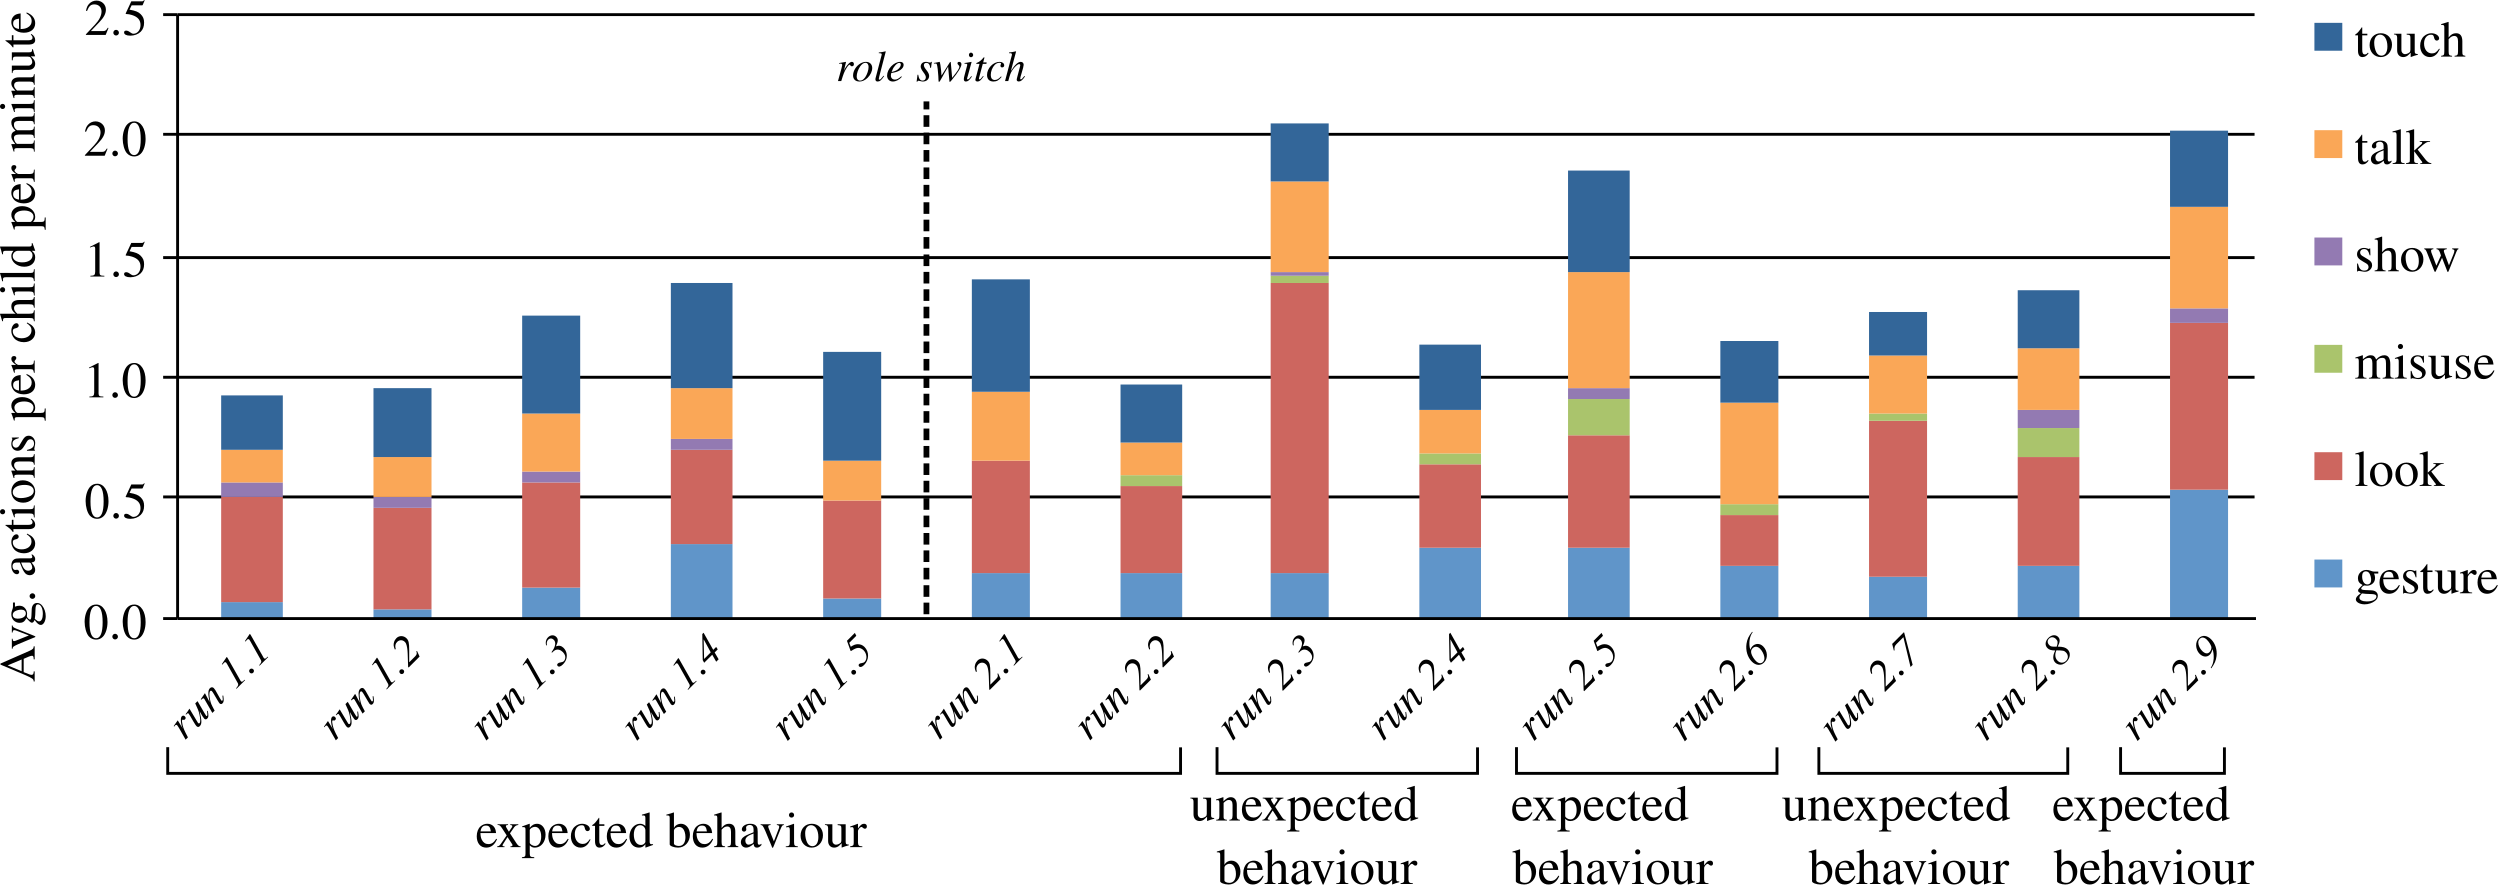
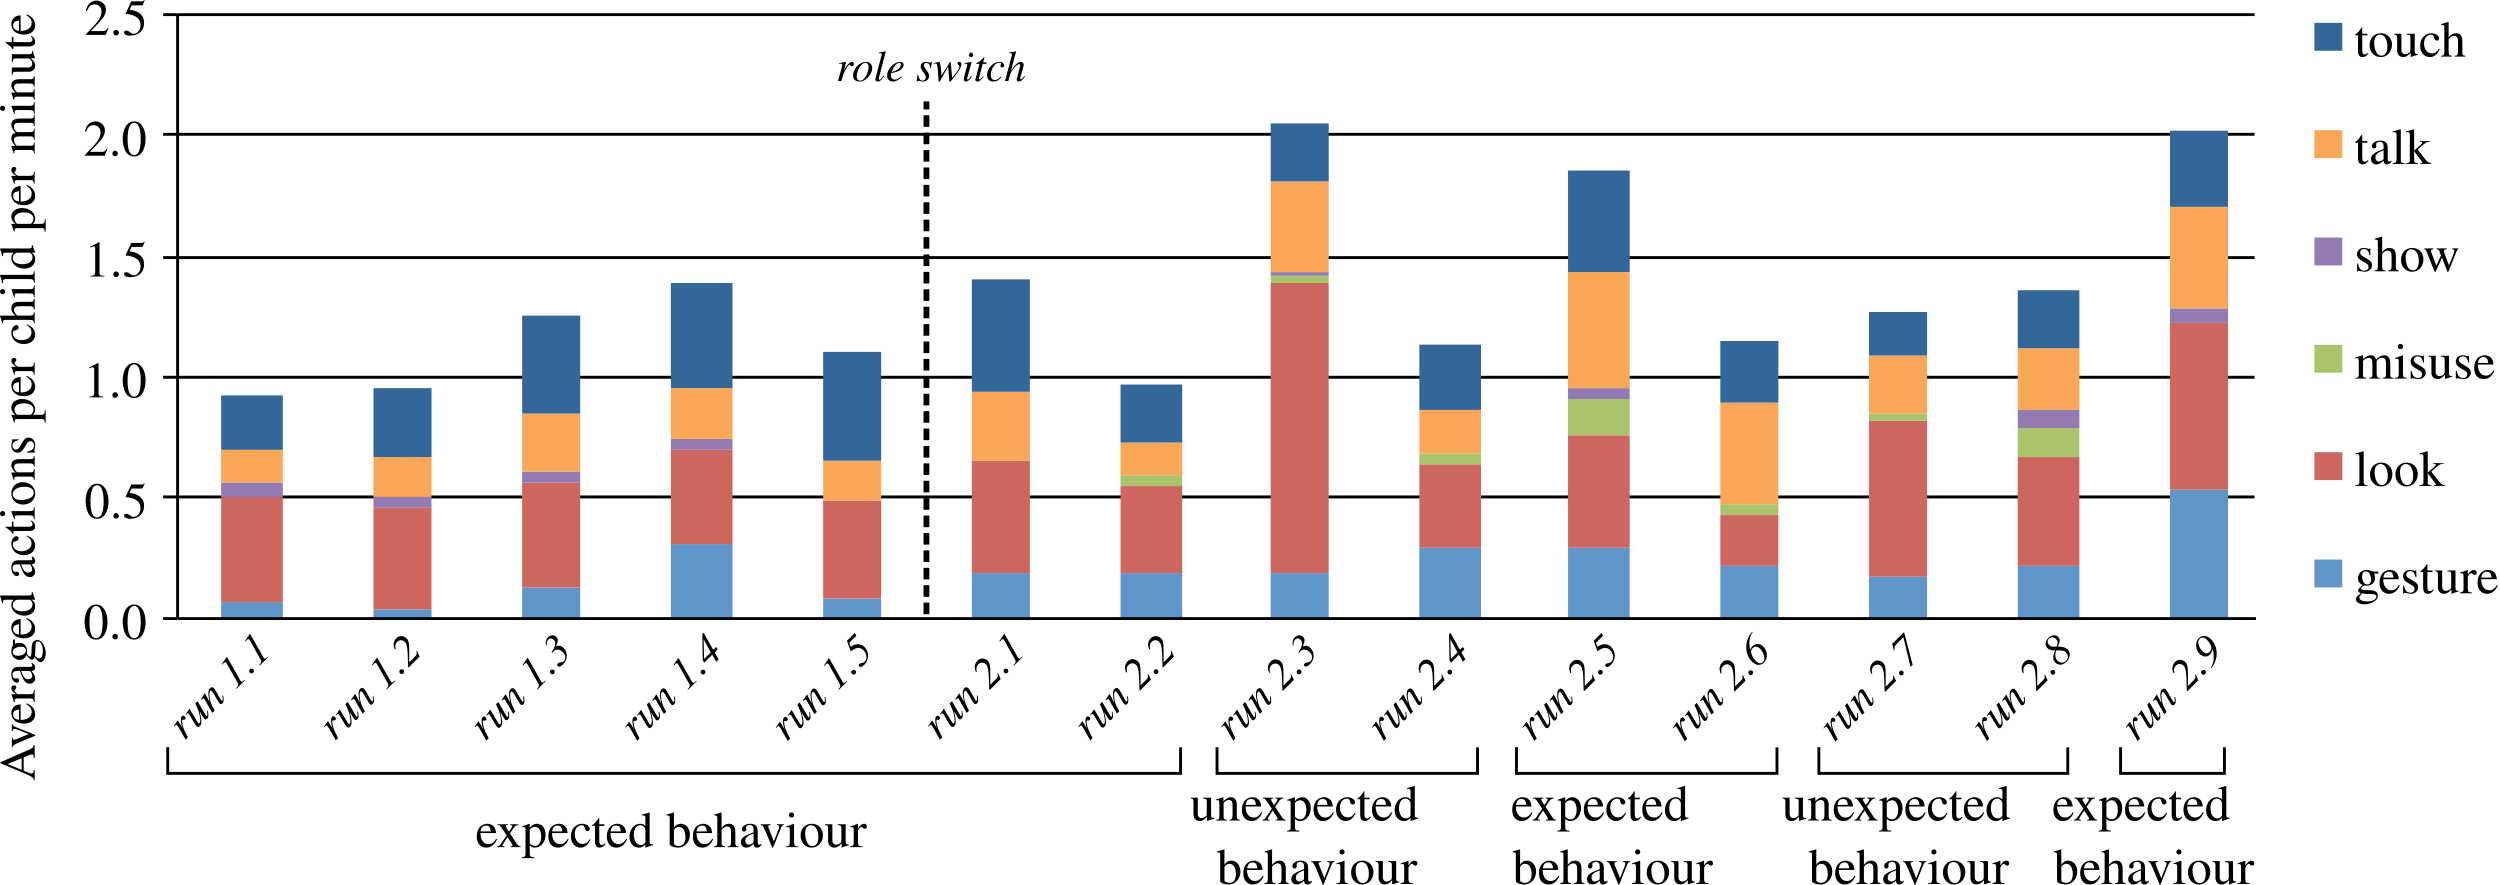
<svg xmlns="http://www.w3.org/2000/svg" id="svg2" version="1.1" width="861.719" height="304.945" xml:space="preserve">
  <defs id="defs6">
    <clipPath clipPathUnits="userSpaceOnUse" id="clipPath18">
      <path d="M 0,0 747,0 747,300 0,300 0,0 Z" id="path20" />
    </clipPath>
    <clipPath clipPathUnits="userSpaceOnUse" id="clipPath30">
      <path d="m 1,2 744,0 0,297 -744,0 0,-297 z" id="path32" />
    </clipPath>
    <clipPath clipPathUnits="userSpaceOnUse" id="clipPath40">
      <path d="m 1,2 744,0 0,297 -744,0 0,-297 z" id="path42" />
    </clipPath>
    <clipPath clipPathUnits="userSpaceOnUse" id="clipPath52">
      <path d="m 38,86 621,0 0,167 -621,0 0,-167 z" id="path54" />
    </clipPath>
    <clipPath clipPathUnits="userSpaceOnUse" id="clipPath62">
      <path d="m 38,86 621,0 0,167 -621,0 0,-167 z" id="path64" />
    </clipPath>
    <clipPath clipPathUnits="userSpaceOnUse" id="clipPath72">
      <path d="m 38,86 621,0 0,167 -621,0 0,-167 z" id="path74" />
    </clipPath>
    <clipPath clipPathUnits="userSpaceOnUse" id="clipPath82">
      <path d="m 38,86 621,0 0,167 -621,0 0,-167 z" id="path84" />
    </clipPath>
    <clipPath clipPathUnits="userSpaceOnUse" id="clipPath92">
      <path d="m 38,86 621,0 0,167 -621,0 0,-167 z" id="path94" />
    </clipPath>
    <clipPath clipPathUnits="userSpaceOnUse" id="clipPath102">
      <path d="m 38,86 621,0 0,167 -621,0 0,-167 z" id="path104" />
    </clipPath>
    <clipPath clipPathUnits="userSpaceOnUse" id="clipPath112">
      <path d="m 1,2 744,0 0,297 -744,0 0,-297 z" id="path114" />
    </clipPath>
    <clipPath clipPathUnits="userSpaceOnUse" id="clipPath124">
      <path d="m 1,2 744,0 0,297 -744,0 0,-297 z" id="path126" />
    </clipPath>
    <clipPath clipPathUnits="userSpaceOnUse" id="clipPath136">
      <path d="m 1,2 744,0 0,297 -744,0 0,-297 z" id="path138" />
    </clipPath>
    <clipPath clipPathUnits="userSpaceOnUse" id="clipPath148">
      <path d="m 1,2 744,0 0,297 -744,0 0,-297 z" id="path150" />
    </clipPath>
    <clipPath clipPathUnits="userSpaceOnUse" id="clipPath160">
      <path d="m 1,2 744,0 0,297 -744,0 0,-297 z" id="path162" />
    </clipPath>
    <clipPath clipPathUnits="userSpaceOnUse" id="clipPath172">
      <path d="m 1,2 744,0 0,297 -744,0 0,-297 z" id="path174" />
    </clipPath>
    <clipPath clipPathUnits="userSpaceOnUse" id="clipPath184">
      <path d="m 1,2 744,0 0,297 -744,0 0,-297 z" id="path186" />
    </clipPath>
    <clipPath clipPathUnits="userSpaceOnUse" id="clipPath198">
      <path d="m 1,2 744,0 0,297 -744,0 0,-297 z" id="path200" />
    </clipPath>
    <clipPath clipPathUnits="userSpaceOnUse" id="clipPath212">
      <path d="m 1,2 744,0 0,297 -744,0 0,-297 z" id="path214" />
    </clipPath>
    <clipPath clipPathUnits="userSpaceOnUse" id="clipPath226">
      <path d="m 1,2 744,0 0,297 -744,0 0,-297 z" id="path228" />
    </clipPath>
    <clipPath clipPathUnits="userSpaceOnUse" id="clipPath240">
      <path d="m 1,2 744,0 0,297 -744,0 0,-297 z" id="path242" />
    </clipPath>
    <clipPath clipPathUnits="userSpaceOnUse" id="clipPath254">
      <path d="m 1,2 744,0 0,297 -744,0 0,-297 z" id="path256" />
    </clipPath>
    <clipPath clipPathUnits="userSpaceOnUse" id="clipPath268">
      <path d="m 1,2 744,0 0,297 -744,0 0,-297 z" id="path270" />
    </clipPath>
    <clipPath clipPathUnits="userSpaceOnUse" id="clipPath282">
      <path d="m 1,2 744,0 0,297 -744,0 0,-297 z" id="path284" />
    </clipPath>
    <clipPath clipPathUnits="userSpaceOnUse" id="clipPath296">
      <path d="m 1,2 744,0 0,297 -744,0 0,-297 z" id="path298" />
    </clipPath>
    <clipPath clipPathUnits="userSpaceOnUse" id="clipPath310">
      <path d="m 1,2 744,0 0,297 -744,0 0,-297 z" id="path312" />
    </clipPath>
    <clipPath clipPathUnits="userSpaceOnUse" id="clipPath324">
      <path d="m 1,2 744,0 0,297 -744,0 0,-297 z" id="path326" />
    </clipPath>
    <clipPath clipPathUnits="userSpaceOnUse" id="clipPath338">
      <path d="m 1,2 744,0 0,297 -744,0 0,-297 z" id="path340" />
    </clipPath>
    <clipPath clipPathUnits="userSpaceOnUse" id="clipPath352">
      <path d="m 1,2 744,0 0,297 -744,0 0,-297 z" id="path354" />
    </clipPath>
    <clipPath clipPathUnits="userSpaceOnUse" id="clipPath366">
      <path d="m 1,2 744,0 0,297 -744,0 0,-297 z" id="path368" />
    </clipPath>
    <clipPath clipPathUnits="userSpaceOnUse" id="clipPath380">
      <path d="m 1,2 744,0 0,297 -744,0 0,-297 z" id="path382" />
    </clipPath>
    <clipPath clipPathUnits="userSpaceOnUse" id="clipPath394">
      <path d="m 1,2 744,0 0,297 -744,0 0,-297 z" id="path396" />
    </clipPath>
    <clipPath clipPathUnits="userSpaceOnUse" id="clipPath408">
      <path d="m 1,2 744,0 0,297 -744,0 0,-297 z" id="path410" />
    </clipPath>
    <clipPath clipPathUnits="userSpaceOnUse" id="clipPath422">
      <path d="m 1,2 744,0 0,297 -744,0 0,-297 z" id="path424" />
    </clipPath>
    <clipPath clipPathUnits="userSpaceOnUse" id="clipPath436">
      <path d="m 1,2 744,0 0,297 -744,0 0,-297 z" id="path438" />
    </clipPath>
    <clipPath clipPathUnits="userSpaceOnUse" id="clipPath450">
      <path d="m 1,2 744,0 0,297 -744,0 0,-297 z" id="path452" />
    </clipPath>
    <clipPath clipPathUnits="userSpaceOnUse" id="clipPath464">
      <path d="m 1,2 744,0 0,297 -744,0 0,-297 z" id="path466" />
    </clipPath>
    <clipPath clipPathUnits="userSpaceOnUse" id="clipPath478">
      <path d="m 1,2 744,0 0,297 -744,0 0,-297 z" id="path480" />
    </clipPath>
    <clipPath clipPathUnits="userSpaceOnUse" id="clipPath492">
      <path d="m 1,2 744,0 0,297 -744,0 0,-297 z" id="path494" />
    </clipPath>
    <clipPath clipPathUnits="userSpaceOnUse" id="clipPath506">
      <path d="m 1,2 744,0 0,297 -744,0 0,-297 z" id="path508" />
    </clipPath>
    <clipPath clipPathUnits="userSpaceOnUse" id="clipPath520">
      <path d="m 1,2 744,0 0,297 -744,0 0,-297 z" id="path522" />
    </clipPath>
    <clipPath clipPathUnits="userSpaceOnUse" id="clipPath534">
      <path d="m 1,2 744,0 0,297 -744,0 0,-297 z" id="path536" />
    </clipPath>
    <clipPath clipPathUnits="userSpaceOnUse" id="clipPath548">
      <path d="m 1,2 744,0 0,297 -744,0 0,-297 z" id="path550" />
    </clipPath>
    <clipPath clipPathUnits="userSpaceOnUse" id="clipPath562">
      <path d="m 1,2 744,0 0,297 -744,0 0,-297 z" id="path564" />
    </clipPath>
    <clipPath clipPathUnits="userSpaceOnUse" id="clipPath576">
      <path d="m 1,2 744,0 0,297 -744,0 0,-297 z" id="path578" />
    </clipPath>
    <clipPath clipPathUnits="userSpaceOnUse" id="clipPath586">
      <path d="m 1,2 744,0 0,297 -744,0 0,-297 z" id="path588" />
    </clipPath>
    <clipPath clipPathUnits="userSpaceOnUse" id="clipPath600">
      <path d="m 1,2 744,0 0,297 -744,0 0,-297 z" id="path602" />
    </clipPath>
    <clipPath clipPathUnits="userSpaceOnUse" id="clipPath610">
      <path d="m 1,2 744,0 0,297 -744,0 0,-297 z" id="path612" />
    </clipPath>
    <clipPath clipPathUnits="userSpaceOnUse" id="clipPath624">
      <path d="m 1,2 744,0 0,297 -744,0 0,-297 z" id="path626" />
    </clipPath>
    <clipPath clipPathUnits="userSpaceOnUse" id="clipPath634">
      <path d="m 1,2 744,0 0,297 -744,0 0,-297 z" id="path636" />
    </clipPath>
    <clipPath clipPathUnits="userSpaceOnUse" id="clipPath648">
      <path d="m 1,2 744,0 0,297 -744,0 0,-297 z" id="path650" />
    </clipPath>
    <clipPath clipPathUnits="userSpaceOnUse" id="clipPath658">
      <path d="m 1,2 744,0 0,297 -744,0 0,-297 z" id="path660" />
    </clipPath>
    <clipPath clipPathUnits="userSpaceOnUse" id="clipPath672">
      <path d="m 1,2 744,0 0,297 -744,0 0,-297 z" id="path674" />
    </clipPath>
    <clipPath clipPathUnits="userSpaceOnUse" id="clipPath682">
      <path d="m 1,2 744,0 0,297 -744,0 0,-297 z" id="path684" />
    </clipPath>
    <clipPath clipPathUnits="userSpaceOnUse" id="clipPath696">
      <path d="m 1,2 744,0 0,297 -744,0 0,-297 z" id="path698" />
    </clipPath>
    <clipPath clipPathUnits="userSpaceOnUse" id="clipPath706">
      <path d="m 1,2 744,0 0,297 -744,0 0,-297 z" id="path708" />
    </clipPath>
    <clipPath clipPathUnits="userSpaceOnUse" id="clipPath720">
      <path d="M 0,0 747,0 747,300 0,300 0,0 Z" id="path722" />
    </clipPath>
  </defs>
  <g id="g10" transform="matrix(1.25,0,0,-1.25,12.48361,321.04)">
    <g id="g12" />
    <g id="g26">
      <g id="g28" clip-path="url(#clipPath30)" />
    </g>
    <path id="path46" style="fill:none;stroke:#000000;stroke-width:0.8;stroke-linecap:butt;stroke-linejoin:round;stroke-miterlimit:10;stroke-opacity:1;stroke-dasharray:none" d="m 39.029,119.8 572.68,0 m -572.68,33 572.68,0 m -572.68,33 572.68,0 m -572.68,34 572.68,0 m -572.68,33 572.68,0" />
    <g id="g4564">
      <path id="path4470" d="m 51,90.8 17,0 0,-4.54 -17,0 0,4.54 z" style="fill:#6095c9;fill-opacity:1;fill-rule:nonzero;stroke:none" />
      <path id="path4312" d="m 51,119.8 17,0 0,-29 -17,0 0,29 z" style="fill:#cd665f;fill-opacity:1;fill-rule:nonzero;stroke:none" />
      <path id="path4442" d="m 51,123.8 17,0 0,-4 -17,0 0,4 z" style="fill:#937ab2;fill-opacity:1;fill-rule:nonzero;stroke:none" />
      <path id="path4395" d="m 51,132.8 17,0 0,-9 -17,0 0,9 z" style="fill:#faa757;fill-opacity:1;fill-rule:nonzero;stroke:none" />
      <path id="path4423" d="m 51,147.8 17,0 0,-15 -17,0 0,15 z" style="fill:#336699;fill-opacity:1;fill-rule:nonzero;stroke:none" />
    </g>
    <g id="g4557">
      <path id="path4468" d="m 93,88.8 16,0 0,-2.54 -16,0 0,2.54 z" style="fill:#6095c9;fill-opacity:1;fill-rule:nonzero;stroke:none" />
      <path id="path4310" d="m 93,116.8 16,0 0,-28 -16,0 0,28 z" style="fill:#cd665f;fill-opacity:1;fill-rule:nonzero;stroke:none" />
      <path id="path4440" d="m 93,119.8 16,0 0,-3 -16,0 0,3 z" style="fill:#937ab2;fill-opacity:1;fill-rule:nonzero;stroke:none" />
      <path id="path4393" d="m 93,130.8 16,0 0,-11 -16,0 0,11 z" style="fill:#faa757;fill-opacity:1;fill-rule:nonzero;stroke:none" />
      <path id="path4421" d="m 93,149.8 16,0 0,-19 -16,0 0,19 z" style="fill:#336699;fill-opacity:1;fill-rule:nonzero;stroke:none" />
    </g>
    <g id="g4550">
      <path id="path4466" d="m 134,94.8 16,0 0,-8.54 -16,0 0,8.54 z" style="fill:#6095c9;fill-opacity:1;fill-rule:nonzero;stroke:none" />
      <path id="path4308" d="m 134,123.8 16,0 0,-29 -16,0 0,29 z" style="fill:#cd665f;fill-opacity:1;fill-rule:nonzero;stroke:none" />
      <path id="path4438" d="m 134,126.8 16,0 0,-3 -16,0 0,3 z" style="fill:#937ab2;fill-opacity:1;fill-rule:nonzero;stroke:none" />
      <path id="path4391" d="m 134,142.8 16,0 0,-16 -16,0 0,16 z" style="fill:#faa757;fill-opacity:1;fill-rule:nonzero;stroke:none" />
      <path id="path4419" d="m 134,169.8 16,0 0,-27 -16,0 0,27 z" style="fill:#336699;fill-opacity:1;fill-rule:nonzero;stroke:none" />
    </g>
    <g id="g4543">
      <path id="path4464" d="m 175,106.8 17,0 0,-20.54 -17,0 0,20.54 z" style="fill:#6095c9;fill-opacity:1;fill-rule:nonzero;stroke:none" />
      <path id="path4306" d="m 175,132.8 17,0 0,-26 -17,0 0,26 z" style="fill:#cd665f;fill-opacity:1;fill-rule:nonzero;stroke:none" />
      <path id="path4436" d="m 175,135.8 17,0 0,-3 -17,0 0,3 z" style="fill:#937ab2;fill-opacity:1;fill-rule:nonzero;stroke:none" />
      <path id="path4389" d="m 175,149.8 17,0 0,-14 -17,0 0,14 z" style="fill:#faa757;fill-opacity:1;fill-rule:nonzero;stroke:none" />
      <path id="path4417" d="m 175,178.8 17,0 0,-29 -17,0 0,29 z" style="fill:#336699;fill-opacity:1;fill-rule:nonzero;stroke:none" />
    </g>
    <g id="g4537">
      <path id="path4462" d="m 217,91.8 16,0 0,-5.54 -16,0 0,5.54 z" style="fill:#6095c9;fill-opacity:1;fill-rule:nonzero;stroke:none" />
      <path id="path4304" d="m 217,118.8 16,0 0,-27 -16,0 0,27 z" style="fill:#cd665f;fill-opacity:1;fill-rule:nonzero;stroke:none" />
      <path id="path4387" d="m 217,129.8 16,0 0,-11 -16,0 0,11 z" style="fill:#faa757;fill-opacity:1;fill-rule:nonzero;stroke:none" />
      <path id="path4415" d="m 217,159.8 16,0 0,-30 -16,0 0,30 z" style="fill:#336699;fill-opacity:1;fill-rule:nonzero;stroke:none" />
    </g>
    <g id="g4531">
      <path id="path4460" d="m 258,98.8 16,0 0,-12.54 -16,0 0,12.54 z" style="fill:#6095c9;fill-opacity:1;fill-rule:nonzero;stroke:none" />
      <path id="path4302" d="m 258,129.8 16,0 0,-31 -16,0 0,31 z" style="fill:#cd665f;fill-opacity:1;fill-rule:nonzero;stroke:none" />
      <path id="path4385" d="m 258,148.8 16,0 0,-19 -16,0 0,19 z" style="fill:#faa757;fill-opacity:1;fill-rule:nonzero;stroke:none" />
      <path id="path4413" d="m 258,179.8 16,0 0,-31 -16,0 0,31 z" style="fill:#336699;fill-opacity:1;fill-rule:nonzero;stroke:none" />
    </g>
    <g id="g4524">
      <path id="path4458" d="m 299,98.8 17,0 0,-12.54 -17,0 0,12.54 z" style="fill:#6095c9;fill-opacity:1;fill-rule:nonzero;stroke:none" />
      <path id="path4300" d="m 299,122.8 17,0 0,-24 -17,0 0,24 z" style="fill:#cd665f;fill-opacity:1;fill-rule:nonzero;stroke:none" />
      <path id="path4364" d="m 299,125.8 17,0 0,-3 -17,0 0,3 z" style="fill:#aac46c;fill-opacity:1;fill-rule:nonzero;stroke:none" />
      <path id="path4383" d="m 299,134.8 17,0 0,-9 -17,0 0,9 z" style="fill:#faa757;fill-opacity:1;fill-rule:nonzero;stroke:none" />
      <path id="path4411" d="m 299,150.8 17,0 0,-16 -17,0 0,16 z" style="fill:#336699;fill-opacity:1;fill-rule:nonzero;stroke:none" />
    </g>
    <g id="g4472" transform="translate(-41.6,0)">
      <path id="path4456" d="m 382,98.8 16,0 0,-12.54 -16,0 0,12.54 z" style="fill:#6095c9;fill-opacity:1;fill-rule:nonzero;stroke:none" />
      <path id="path4298" d="m 382,178.8 16,0 0,-80 -16,0 0,80 z" style="fill:#cd665f;fill-opacity:1;fill-rule:nonzero;stroke:none" />
      <path id="path4362" d="m 382,180.8 16,0 0,-2 -16,0 0,2 z" style="fill:#aac46c;fill-opacity:1;fill-rule:nonzero;stroke:none" />
      <path id="path4434" d="m 382,181.8 16,0 0,-1 -16,0 0,1 z" style="fill:#937ab2;fill-opacity:1;fill-rule:nonzero;stroke:none" />
      <path id="path4381" d="m 382,206.8 16,0 0,-25 -16,0 0,25 z" style="fill:#faa757;fill-opacity:1;fill-rule:nonzero;stroke:none" />
      <path id="path4409" d="m 382,222.8 16,0 0,-16 -16,0 0,16 z" style="fill:#336699;fill-opacity:1;fill-rule:nonzero;stroke:none" />
    </g>
    <g id="g4480" transform="translate(-41.6,0)">
      <path id="path4454" d="m 423,105.8 17,0 0,-19.54 -17,0 0,19.54 z" style="fill:#6095c9;fill-opacity:1;fill-rule:nonzero;stroke:none" />
      <path id="path4296" d="m 423,128.8 17,0 0,-23 -17,0 0,23 z" style="fill:#cd665f;fill-opacity:1;fill-rule:nonzero;stroke:none" />
      <path id="path4360" d="m 423,131.8 17,0 0,-3 -17,0 0,3 z" style="fill:#aac46c;fill-opacity:1;fill-rule:nonzero;stroke:none" />
      <path id="path4379" d="m 423,143.8 17,0 0,-12 -17,0 0,12 z" style="fill:#faa757;fill-opacity:1;fill-rule:nonzero;stroke:none" />
      <path id="path4407" d="m 423,161.8 17,0 0,-18 -17,0 0,18 z" style="fill:#336699;fill-opacity:1;fill-rule:nonzero;stroke:none" />
    </g>
    <g id="g4487" transform="translate(-41.6,0)">
      <path id="path4452" d="m 464,105.8 17,0 0,-19.54 -17,0 0,19.54 z" style="fill:#6095c9;fill-opacity:1;fill-rule:nonzero;stroke:none" />
      <path id="path4294" d="m 464,136.8 17,0 0,-31 -17,0 0,31 z" style="fill:#cd665f;fill-opacity:1;fill-rule:nonzero;stroke:none" />
      <path id="path4358" d="m 464,146.8 17,0 0,-10 -17,0 0,10 z" style="fill:#aac46c;fill-opacity:1;fill-rule:nonzero;stroke:none" />
      <path id="path4432" d="m 464,149.8 17,0 0,-3 -17,0 0,3 z" style="fill:#937ab2;fill-opacity:1;fill-rule:nonzero;stroke:none" />
      <path id="path4377" d="m 464,181.8 17,0 0,-32 -17,0 0,32 z" style="fill:#faa757;fill-opacity:1;fill-rule:nonzero;stroke:none" />
      <path id="path4405" d="m 464,209.8 17,0 0,-28 -17,0 0,28 z" style="fill:#336699;fill-opacity:1;fill-rule:nonzero;stroke:none" />
    </g>
    <g id="g4495" transform="translate(-41.6,0)">
      <path id="path4450" d="m 506,100.8 16,0 0,-14.54 -16,0 0,14.54 z" style="fill:#6095c9;fill-opacity:1;fill-rule:nonzero;stroke:none" />
      <path id="path4292" d="m 506,114.8 16,0 0,-14 -16,0 0,14 z" style="fill:#cd665f;fill-opacity:1;fill-rule:nonzero;stroke:none" />
      <path id="path4356" d="m 506,117.8 16,0 0,-3 -16,0 0,3 z" style="fill:#aac46c;fill-opacity:1;fill-rule:nonzero;stroke:none" />
      <path id="path4375" d="m 506,145.8 16,0 0,-28 -16,0 0,28 z" style="fill:#faa757;fill-opacity:1;fill-rule:nonzero;stroke:none" />
      <path id="path4403" d="m 506,162.8 16,0 0,-17 -16,0 0,17 z" style="fill:#336699;fill-opacity:1;fill-rule:nonzero;stroke:none" />
    </g>
    <g id="g4502" transform="translate(-41.6,0)">
      <path id="path4448" d="m 547,97.8 16,0 0,-11.54 -16,0 0,11.54 z" style="fill:#6095c9;fill-opacity:1;fill-rule:nonzero;stroke:none" />
      <path id="path4290" d="m 547,140.8 16,0 0,-43 -16,0 0,43 z" style="fill:#cd665f;fill-opacity:1;fill-rule:nonzero;stroke:none" />
      <path id="path4354" d="m 547,142.8 16,0 0,-2 -16,0 0,2 z" style="fill:#aac46c;fill-opacity:1;fill-rule:nonzero;stroke:none" />
      <path id="path4373" d="m 547,158.8 16,0 0,-16 -16,0 0,16 z" style="fill:#faa757;fill-opacity:1;fill-rule:nonzero;stroke:none" />
      <path id="path4401" d="m 547,170.8 16,0 0,-12 -16,0 0,12 z" style="fill:#336699;fill-opacity:1;fill-rule:nonzero;stroke:none" />
    </g>
    <g id="g4509" transform="translate(-41.6,0)">
      <path id="path4446" d="m 588,100.8 17,0 0,-14.54 -17,0 0,14.54 z" style="fill:#6095c9;fill-opacity:1;fill-rule:nonzero;stroke:none" />
      <path id="path4288" d="m 588,130.8 17,0 0,-30 -17,0 0,30 z" style="fill:#cd665f;fill-opacity:1;fill-rule:nonzero;stroke:none" />
      <path id="path76" d="m 588,138.8 17,0 0,-8 -17,0 0,8 z" style="fill:#aac46c;fill-opacity:1;fill-rule:nonzero;stroke:none" />
      <path id="path4430" d="m 588,143.8 17,0 0,-5 -17,0 0,5 z" style="fill:#937ab2;fill-opacity:1;fill-rule:nonzero;stroke:none" />
      <path id="path4371" d="m 588,160.8 17,0 0,-17 -17,0 0,17 z" style="fill:#faa757;fill-opacity:1;fill-rule:nonzero;stroke:none" />
      <path id="path4399" d="m 588,176.8 17,0 0,-16 -17,0 0,16 z" style="fill:#336699;fill-opacity:1;fill-rule:nonzero;stroke:none" />
    </g>
    <g id="g4517" transform="translate(-41.6,0)">
      <path id="path56" d="m 630,121.8 16,0 0,-35.54 -16,0 0,35.54 z" style="fill:#6095c9;fill-opacity:1;fill-rule:nonzero;stroke:none" />
      <path id="path66" d="m 630,167.8 16,0 0,-46 -16,0 0,46 z" style="fill:#cd665f;fill-opacity:1;fill-rule:nonzero;stroke:none" />
      <path id="path86" d="m 630,171.8 16,0 0,-4 -16,0 0,4 z" style="fill:#937ab2;fill-opacity:1;fill-rule:nonzero;stroke:none" />
      <path id="path96" d="m 630,199.8 16,0 0,-28 -16,0 0,28 z" style="fill:#faa757;fill-opacity:1;fill-rule:nonzero;stroke:none" />
      <path id="path106" d="m 630,220.8 16,0 0,-21 -16,0 0,21 z" style="fill:#336699;fill-opacity:1;fill-rule:nonzero;stroke:none" />
    </g>
    <path id="path118" style="fill:none;stroke:#000000;stroke-width:0.8;stroke-linecap:butt;stroke-linejoin:round;stroke-miterlimit:10;stroke-opacity:1;stroke-dasharray:none" d="m 38.986,86.26 8e-5,166.54" />
    <path id="path130" style="fill:none;stroke:#000000;stroke-width:0.8;stroke-linecap:butt;stroke-linejoin:round;stroke-miterlimit:10;stroke-opacity:1;stroke-dasharray:none" d="m 35,86.26 3.986,0 m -3.986,33.54 3.986,0 m -3.986,33 3.986,0 m -3.986,33 3.986,0 m -3.986,34 3.986,0 m -3.986,33 3.986,0" />
    <path id="path142" style="fill:none;stroke:#000000;stroke-width:0.8;stroke-linecap:butt;stroke-linejoin:round;stroke-miterlimit:10;stroke-opacity:1;stroke-dasharray:none" d="m 39.016,86.26 573.085,-7.6e-5" />
    <text id="text190" style="font-size:14px;font-variant:normal;font-weight:normal;writing-mode:lr-tb;fill:#000000;fill-opacity:1;fill-rule:nonzero;stroke:none;font-family:Nimbus Roman No9 L;-inkscape-font-specification:Nimbus Roman No9 L" transform="scale(1,-1)" x="13.005" y="-80.66">
      <tspan id="tspan192" y="-80.66" x="13.005">0.0</tspan>
    </text>
    <text id="text204" style="font-size:14px;font-variant:normal;font-weight:normal;writing-mode:lr-tb;fill:#000000;fill-opacity:1;fill-rule:nonzero;stroke:none;font-family:Nimbus Roman No9 L;-inkscape-font-specification:Nimbus Roman No9 L" transform="scale(1,-1)" x="13.279" y="-113.968">
      <tspan id="tspan206" y="-113.968" x="13.279">0.5</tspan>
    </text>
    <text id="text218" style="font-size:14px;font-variant:normal;font-weight:normal;writing-mode:lr-tb;fill:#000000;fill-opacity:1;fill-rule:nonzero;stroke:none;font-family:Nimbus Roman No9 L;-inkscape-font-specification:Nimbus Roman No9 L" transform="scale(1,-1)" x="13.005" y="-147.276">
      <tspan id="tspan220" y="-147.276" x="13.005">1.0</tspan>
    </text>
    <text id="text232" style="font-size:14px;font-variant:normal;font-weight:normal;writing-mode:lr-tb;fill:#000000;fill-opacity:1;fill-rule:nonzero;stroke:none;font-family:Nimbus Roman No9 L;-inkscape-font-specification:Nimbus Roman No9 L" transform="scale(1,-1)" x="13.279" y="-180.584">
      <tspan id="tspan234" y="-180.584" x="13.279">1.5</tspan>
    </text>
    <text id="text246" style="font-size:14px;font-variant:normal;font-weight:normal;writing-mode:lr-tb;fill:#000000;fill-opacity:1;fill-rule:nonzero;stroke:none;font-family:Nimbus Roman No9 L;-inkscape-font-specification:Nimbus Roman No9 L" transform="scale(1,-1)" x="13.005" y="-213.892">
      <tspan id="tspan248" y="-213.892" x="13.005">2.0</tspan>
    </text>
    <text id="text260" style="font-size:14px;font-variant:normal;font-weight:normal;writing-mode:lr-tb;fill:#000000;fill-opacity:1;fill-rule:nonzero;stroke:none;font-family:Nimbus Roman No9 L;-inkscape-font-specification:Nimbus Roman No9 L" transform="scale(1,-1)" x="13.279" y="-247.2">
      <tspan id="tspan262" y="-247.2" x="13.279">2.5</tspan>
    </text>
    <g id="g7483">
      <text y="-8.253" x="65.967" transform="matrix(0.7071068,0.7071068,0.7071068,-0.7071068,0,0)" style="font-size:12px;font-style:italic;font-variant:normal;font-weight:normal;font-stretch:normal;writing-mode:lr-tb;fill:#000000;fill-opacity:1;fill-rule:nonzero;stroke:none;font-family:Nimbus Roman No9 L;-inkscape-font-specification:Nimbus Roman No9 L Italic" id="text274">
        <tspan x="65.967" y="-8.253" id="tspan276">run 1.1</tspan>
      </text>
      <text y="21.166" x="95.128" transform="matrix(0.7071068,0.7071068,0.7071068,-0.7071068,0,0)" style="font-size:12px;font-style:italic;font-variant:normal;font-weight:normal;font-stretch:normal;writing-mode:lr-tb;fill:#000000;fill-opacity:1;fill-rule:nonzero;stroke:none;font-family:Nimbus Roman No9 L;-inkscape-font-specification:Nimbus Roman No9 L Italic" id="text288">
        <tspan x="95.128" y="21.166" id="tspan290">run 1.2</tspan>
      </text>
      <text y="50.565" x="124.443" transform="matrix(0.7071068,0.7071068,0.7071068,-0.7071068,0,0)" style="font-size:12px;font-style:italic;font-variant:normal;font-weight:normal;font-stretch:normal;writing-mode:lr-tb;fill:#000000;fill-opacity:1;fill-rule:nonzero;stroke:none;font-family:Nimbus Roman No9 L;-inkscape-font-specification:Nimbus Roman No9 L Italic" id="text302">
        <tspan x="124.443" y="50.565" id="tspan304">run 1.3</tspan>
      </text>
      <text y="80.006" x="153.805" transform="matrix(0.7071068,0.7071068,0.7071068,-0.7071068,0,0)" style="font-size:12px;font-style:italic;font-variant:normal;font-weight:normal;font-stretch:normal;writing-mode:lr-tb;fill:#000000;fill-opacity:1;fill-rule:nonzero;stroke:none;font-family:Nimbus Roman No9 L;-inkscape-font-specification:Nimbus Roman No9 L Italic" id="text316">
        <tspan x="153.805" y="80.006" id="tspan318">run 1.4</tspan>
      </text>
      <text y="109.404" x="183.132" transform="matrix(0.7071068,0.7071068,0.7071068,-0.7071068,0,0)" style="font-size:12px;font-style:italic;font-variant:normal;font-weight:normal;font-stretch:normal;writing-mode:lr-tb;fill:#000000;fill-opacity:1;fill-rule:nonzero;stroke:none;font-family:Nimbus Roman No9 L;-inkscape-font-specification:Nimbus Roman No9 L Italic" id="text330">
        <tspan x="183.132" y="109.404" id="tspan332">run 1.5</tspan>
      </text>
      <text y="138.845" x="213.064" transform="matrix(0.7071068,0.7071068,0.7071068,-0.7071068,0,0)" style="font-size:12px;font-style:italic;font-variant:normal;font-weight:normal;font-stretch:normal;writing-mode:lr-tb;fill:#000000;fill-opacity:1;fill-rule:nonzero;stroke:none;font-family:Nimbus Roman No9 L;-inkscape-font-specification:Nimbus Roman No9 L Italic" id="text344">
        <tspan x="213.064" y="138.845" id="tspan346">run 2.1</tspan>
      </text>
      <text y="168.264" x="242.226" transform="matrix(0.7071068,0.7071068,0.7071068,-0.7071068,0,0)" style="font-size:12px;font-style:italic;font-variant:normal;font-weight:normal;font-stretch:normal;writing-mode:lr-tb;fill:#000000;fill-opacity:1;fill-rule:nonzero;stroke:none;font-family:Nimbus Roman No9 L;-inkscape-font-specification:Nimbus Roman No9 L Italic" id="text358">
        <tspan x="242.226" y="168.264" id="tspan360">run 2.2</tspan>
      </text>
    </g>
    <g id="g7499" transform="translate(-41.6,0)">
      <text y="225.593" x="299.471" transform="matrix(0.7071068,0.7071068,0.7071068,-0.7071068,0,0)" style="font-size:12px;font-style:italic;font-variant:normal;font-weight:normal;font-stretch:normal;writing-mode:lr-tb;fill:#000000;fill-opacity:1;fill-rule:nonzero;stroke:none;font-family:Nimbus Roman No9 L;-inkscape-font-specification:Nimbus Roman No9 L Italic" id="text372">
        <tspan x="299.471" y="225.593" id="tspan374">run 2.3</tspan>
      </text>
      <text y="255.024" x="328.823" transform="matrix(0.7071068,0.7071068,0.7071068,-0.7071068,0,0)" style="font-size:12px;font-style:italic;font-variant:normal;font-weight:normal;font-stretch:normal;writing-mode:lr-tb;fill:#000000;fill-opacity:1;fill-rule:nonzero;stroke:none;font-family:Nimbus Roman No9 L;-inkscape-font-specification:Nimbus Roman No9 L Italic" id="text386">
        <tspan x="328.823" y="255.024" id="tspan388">run 2.4</tspan>
      </text>
      <text y="284.412" x="358.14" transform="matrix(0.7071068,0.7071068,0.7071068,-0.7071068,0,0)" style="font-size:12px;font-style:italic;font-variant:normal;font-weight:normal;font-stretch:normal;writing-mode:lr-tb;fill:#000000;fill-opacity:1;fill-rule:nonzero;stroke:none;font-family:Nimbus Roman No9 L;-inkscape-font-specification:Nimbus Roman No9 L Italic" id="text400">
        <tspan x="358.14" y="284.412" id="tspan402">run 2.5</tspan>
      </text>
      <text y="313.809" x="387.382" transform="matrix(0.7071068,0.7071068,0.7071068,-0.7071068,0,0)" style="font-size:12px;font-style:italic;font-variant:normal;font-weight:normal;font-stretch:normal;writing-mode:lr-tb;fill:#000000;fill-opacity:1;fill-rule:nonzero;stroke:none;font-family:Nimbus Roman No9 L;-inkscape-font-specification:Nimbus Roman No9 L Italic" id="text414">
        <tspan x="387.382" y="313.809" id="tspan416">run 2.6</tspan>
      </text>
      <text y="343.228" x="416.68" transform="matrix(0.7071068,0.7071068,0.7071068,-0.7071068,0,0)" style="font-size:12px;font-style:italic;font-variant:normal;font-weight:normal;font-stretch:normal;writing-mode:lr-tb;fill:#000000;fill-opacity:1;fill-rule:nonzero;stroke:none;font-family:Nimbus Roman No9 L;-inkscape-font-specification:Nimbus Roman No9 L Italic" id="text428">
        <tspan x="416.68" y="343.228" id="tspan430">run 2.7</tspan>
      </text>
      <text y="372.641" x="446.356" transform="matrix(0.7071068,0.7071068,0.7071068,-0.7071068,0,0)" style="font-size:12px;font-style:italic;font-variant:normal;font-weight:normal;font-stretch:normal;writing-mode:lr-tb;fill:#000000;fill-opacity:1;fill-rule:nonzero;stroke:none;font-family:Nimbus Roman No9 L;-inkscape-font-specification:Nimbus Roman No9 L Italic" id="text442">
        <tspan x="446.356" y="372.641" id="tspan444">run 2.8</tspan>
      </text>
      <text y="402.028" x="475.735" transform="matrix(0.7071068,0.7071068,0.7071068,-0.7071068,0,0)" style="font-size:12px;font-style:italic;font-variant:normal;font-weight:normal;font-stretch:normal;writing-mode:lr-tb;fill:#000000;fill-opacity:1;fill-rule:nonzero;stroke:none;font-family:Nimbus Roman No9 L;-inkscape-font-specification:Nimbus Roman No9 L Italic" id="text456">
        <tspan x="475.735" y="402.028" id="tspan458">run 2.9</tspan>
      </text>
    </g>
    <g id="g530" transform="translate(-19.36124,-1.145362)">
      <text transform="scale(1,-1)" style="font-size:14px;font-variant:normal;font-weight:normal;writing-mode:lr-tb;fill:#000000;fill-opacity:1;fill-rule:nonzero;stroke:none;font-family:Nimbus Roman No9 L;-inkscape-font-specification:Nimbus Roman No9 L" id="text540" x="140.494" y="-24.388">
        <tspan x="140.494" y="-24.388" id="tspan542">expected behaviour</tspan>
      </text>
    </g>
    <text id="text554" style="font-size:14px;font-variant:normal;font-weight:normal;text-align:center;writing-mode:lr-tb;text-anchor:middle;fill:#000000;fill-opacity:1;fill-rule:nonzero;stroke:none;font-family:Nimbus Roman No9 L;-inkscape-font-specification:Nimbus Roman No9 L" transform="scale(1,-1)" x="361.918" y="-30.572">
      <tspan id="tspan556" y="-30.572" x="361.918">unexpected</tspan>
      <tspan y="-13.072" x="361.918" id="tspan7457">behaviour</tspan>
    </text>
    <g id="g572" style="fill:#336699" transform="translate(-52.8,0)">
      <g id="g574" clip-path="url(#clipPath576)" style="fill:#336699">
        <path d="m 681.013,250.533 7.688,0 0,-7.688 -7.688,0 0,7.688 z" style="fill:#336699;fill-opacity:1;fill-rule:evenodd;stroke:none" id="path580" />
      </g>
    </g>
    <g id="g582" transform="translate(-52.8,0)">
      <g id="g584" clip-path="url(#clipPath586)">
        <g id="g590" transform="translate(692.0455,255.2313)">
          <text transform="matrix(1,0,0,-1,0,-14)" style="font-size:14px;font-variant:normal;font-weight:normal;writing-mode:lr-tb;fill:#000000;fill-opacity:1;fill-rule:nonzero;stroke:none;font-family:Nimbus Roman No9 L;-inkscape-font-specification:Nimbus Roman No9 L" id="text592">
            <tspan x="0" y="0" id="tspan594">touch</tspan>
          </text>
        </g>
      </g>
    </g>
    <g id="g596" style="fill:#faa757;fill-opacity:1" transform="translate(-52.8,0)">
      <g id="g598" clip-path="url(#clipPath600)" style="fill:#faa757;fill-opacity:1">
        <path d="m 681.013,220.934 7.688,0 0,-7.688 -7.688,0 0,7.688 z" style="fill:#faa757;fill-opacity:1;fill-rule:evenodd;stroke:none" id="path604" />
      </g>
    </g>
    <g id="g606" transform="translate(-52.8,0)">
      <g id="g608" clip-path="url(#clipPath610)">
        <g id="g614" transform="translate(692.0455,225.6319)">
          <text transform="matrix(1,0,0,-1,0,-14)" style="font-size:14px;font-variant:normal;font-weight:normal;writing-mode:lr-tb;fill:#000000;fill-opacity:1;fill-rule:nonzero;stroke:none;font-family:Nimbus Roman No9 L;-inkscape-font-specification:Nimbus Roman No9 L" id="text616">
            <tspan x="0" y="0" id="tspan618">talk</tspan>
          </text>
        </g>
      </g>
    </g>
    <g id="g620" style="fill:#937ab2;fill-opacity:1" transform="translate(-52.8,0)">
      <g id="g622" clip-path="url(#clipPath624)" style="fill:#937ab2;fill-opacity:1">
        <path d="m 681.013,191.334 7.688,0 0,-7.688 -7.688,0 0,7.688 z" style="fill:#937ab2;fill-opacity:1;fill-rule:evenodd;stroke:none" id="path628" />
      </g>
    </g>
    <g id="g630" transform="translate(-52.8,0)">
      <g id="g632" clip-path="url(#clipPath634)">
        <g id="g638" transform="translate(692.0455,196.0325)">
          <text transform="matrix(1,0,0,-1,0,-14)" style="font-size:14px;font-variant:normal;font-weight:normal;writing-mode:lr-tb;fill:#000000;fill-opacity:1;fill-rule:nonzero;stroke:none;font-family:Nimbus Roman No9 L;-inkscape-font-specification:Nimbus Roman No9 L" id="text640">
            <tspan x="0" y="0" id="tspan642">show</tspan>
          </text>
        </g>
      </g>
    </g>
    <g id="g644" style="fill:#aac46c;fill-opacity:1" transform="translate(-52.8,0)">
      <g id="g646" clip-path="url(#clipPath648)" style="fill:#aac46c;fill-opacity:1">
        <path d="m 681.013,161.735 7.688,0 0,-7.688 -7.688,0 0,7.688 z" style="fill:#aac46c;fill-opacity:1;fill-rule:evenodd;stroke:none" id="path652" />
      </g>
    </g>
    <g id="g654" transform="translate(-52.8,0)">
      <g id="g656" clip-path="url(#clipPath658)">
        <g id="g662" transform="translate(692.0455,166.4332)">
          <text transform="matrix(1,0,0,-1,0,-14)" style="font-size:14px;font-variant:normal;font-weight:normal;writing-mode:lr-tb;fill:#000000;fill-opacity:1;fill-rule:nonzero;stroke:none;font-family:Nimbus Roman No9 L;-inkscape-font-specification:Nimbus Roman No9 L" id="text664">
            <tspan x="0" y="0" id="tspan666">misuse</tspan>
          </text>
        </g>
      </g>
    </g>
    <g id="g668" style="fill:#cd665f;fill-opacity:1" transform="translate(-52.8,0)">
      <g id="g670" clip-path="url(#clipPath672)" style="fill:#cd665f;fill-opacity:1">
        <path d="m 681.013,132.135 7.688,0 0,-7.688 -7.688,0 0,7.688 z" style="fill:#cd665f;fill-opacity:1;fill-rule:evenodd;stroke:none" id="path676" />
      </g>
    </g>
    <g id="g678" transform="translate(-52.8,0)">
      <g id="g680" clip-path="url(#clipPath682)">
        <g id="g686" transform="translate(692.0455,136.8338)">
          <text transform="matrix(1,0,0,-1,0,-14)" style="font-size:14px;font-variant:normal;font-weight:normal;writing-mode:lr-tb;fill:#000000;fill-opacity:1;fill-rule:nonzero;stroke:none;font-family:Nimbus Roman No9 L;-inkscape-font-specification:Nimbus Roman No9 L" id="text688">
            <tspan x="0" y="0" id="tspan690">look</tspan>
          </text>
        </g>
      </g>
    </g>
    <g id="g692" style="fill:#6095c9;fill-opacity:1" transform="translate(-52.8,0)">
      <g id="g694" clip-path="url(#clipPath696)" style="fill:#6095c9;fill-opacity:1">
        <path d="m 681.013,102.536 7.688,0 0,-7.688 -7.688,0 0,7.688 z" style="fill:#6095c9;fill-opacity:1;fill-rule:evenodd;stroke:none" id="path700" />
      </g>
    </g>
    <g id="g702" transform="translate(-52.8,0)">
      <g id="g704" clip-path="url(#clipPath706)">
        <g id="g710" transform="translate(692.0455,107.2344)">
          <text transform="matrix(1,0,0,-1,0,-14)" style="font-size:14px;font-variant:normal;font-weight:normal;writing-mode:lr-tb;fill:#000000;fill-opacity:1;fill-rule:nonzero;stroke:none;font-family:Nimbus Roman No9 L;-inkscape-font-specification:Nimbus Roman No9 L" id="text712">
            <tspan x="0" y="0" id="tspan714">gesture</tspan>
          </text>
        </g>
      </g>
    </g>
    <text y="-30.572" x="443.447" transform="scale(1,-1)" style="font-size:14px;font-variant:normal;font-weight:normal;text-align:center;writing-mode:lr-tb;text-anchor:middle;fill:#000000;fill-opacity:1;fill-rule:nonzero;stroke:none;font-family:Nimbus Roman No9 L;-inkscape-font-specification:Nimbus Roman No9 L" id="text7465">
      <tspan x="443.447" y="-30.572" id="tspan7467">expected</tspan>
      <tspan id="tspan7469" x="443.447" y="-13.072">behaviour</tspan>
    </text>
    <text y="-30.572" x="525.122" transform="scale(1,-1)" style="font-size:14px;font-variant:normal;font-weight:normal;text-align:center;writing-mode:lr-tb;text-anchor:middle;fill:#000000;fill-opacity:1;fill-rule:nonzero;stroke:none;font-family:Nimbus Roman No9 L;-inkscape-font-specification:Nimbus Roman No9 L" id="text7471">
      <tspan x="525.122" y="-30.572" id="tspan7473">unexpected</tspan>
      <tspan id="tspan7475" x="525.122" y="-13.072">behaviour</tspan>
    </text>
    <text id="text7477" style="font-size:14px;font-variant:normal;font-weight:normal;text-align:center;writing-mode:lr-tb;text-anchor:middle;fill:#000000;fill-opacity:1;fill-rule:nonzero;stroke:none;font-family:Nimbus Roman No9 L;-inkscape-font-specification:Nimbus Roman No9 L" transform="scale(1,-1)" x="592.684" y="-30.572">
      <tspan id="tspan7479" y="-30.572" x="592.684">expected</tspan>
      <tspan y="-13.072" x="592.684" id="tspan7481">behaviour</tspan>
    </text>
    <g transform="matrix(0.8,0,0,-0.8,-46.48404,238.6923)" style="display:inline;enable-background:new" id="g8569">
      <path id="path8502" d="m 658.126,234.93 0,8.964 -89.789,0 0,-9.028" style="fill:none;stroke:#000000;stroke-width:1px;stroke-linecap:butt;stroke-linejoin:miter;stroke-opacity:1" />
    </g>
    <g id="g7542" style="display:inline;enable-background:new" transform="matrix(0.8,0,0,-0.8,-129.06,238.6923)">
      <path style="fill:none;stroke:#000000;stroke-width:1px;stroke-linecap:butt;stroke-linejoin:miter;stroke-opacity:1" d="m 658.126,234.93 0,8.964 -89.789,0 0,-9.028" id="path7544" />
    </g>
    <g id="g7550" style="display:inline;enable-background:new" transform="matrix(0.8,0,0,-0.8,33.69699,238.6923)">
      <path style="fill:none;stroke:#000000;stroke-width:1px;stroke-linecap:butt;stroke-linejoin:miter;stroke-opacity:1" d="m 658.126,234.93 0,8.964 -85.789,0 0,-9.028" id="path7552" />
    </g>
    <g transform="matrix(0.8,0,0,-0.8,-318.4384,238.6923)" style="display:inline;enable-background:new" id="g7558">
      <path id="path7560" d="m 792.489,234.93 0,8.964 -349.116,0 0,-9.028" style="fill:none;stroke:#000000;stroke-width:1px;stroke-linecap:butt;stroke-linejoin:miter;stroke-opacity:1" />
    </g>
    <g transform="matrix(0.8,0,0,-0.8,76.89699,238.6923)" style="display:inline;enable-background:new" id="g4282">
      <path id="path4284" d="m 658.126,234.93 0,8.964 -35.789,0 0,-9.028" style="fill:none;stroke:#000000;stroke-width:1px;stroke-linecap:butt;stroke-linejoin:miter;stroke-opacity:1" />
    </g>
    <path id="path4573" d="m 245.479,87.458 0,141.412" style="fill:none;stroke:#000000;stroke-width:1.6;stroke-linecap:butt;stroke-linejoin:miter;stroke-miterlimit:4;stroke-opacity:1;stroke-dasharray:3.2, 1.6;stroke-dashoffset:0" />
    <text y="-234.474" x="220.538" transform="scale(1,-1)" style="font-size:12px;font-style:italic;font-variant:normal;font-weight:normal;font-stretch:normal;writing-mode:lr-tb;fill:#000000;fill-opacity:1;fill-rule:nonzero;stroke:none;font-family:Nimbus Roman No9 L;-inkscape-font-specification:Nimbus Roman No9 L Italic" id="text330-4">
      <tspan x="220.538" y="-234.474" id="tspan332-9">role switch</tspan>
    </text>
    <g transform="matrix(0,1,-1,0,21.30915,-58.17602)" id="g4610">
-       <text y="-21.734" x="126.885" id="text4612" style="font-size:14px;font-variant:normal;font-weight:normal;writing-mode:lr-tb;fill:#000000;fill-opacity:1;fill-rule:nonzero;stroke:none;font-family:Nimbus Roman No9 L;-inkscape-font-specification:Nimbus Roman No9 L" transform="scale(1,-1)">
-         <tspan id="tspan4614" y="-21.734" x="126.885">Avg. actions per child per minute</tspan>
+       <text y="-21.734" x="99.685" id="text4612" style="font-size:14px;font-variant:normal;font-weight:normal;writing-mode:lr-tb;fill:#000000;fill-opacity:1;fill-rule:nonzero;stroke:none;font-family:Nimbus Roman No9 L;-inkscape-font-specification:Nimbus Roman No9 L" transform="scale(1,-1)">
+         <tspan id="tspan4614" y="-21.734" x="99.685">Averaged actions per child per minute</tspan>
      </text>
    </g>
  </g>
</svg>
